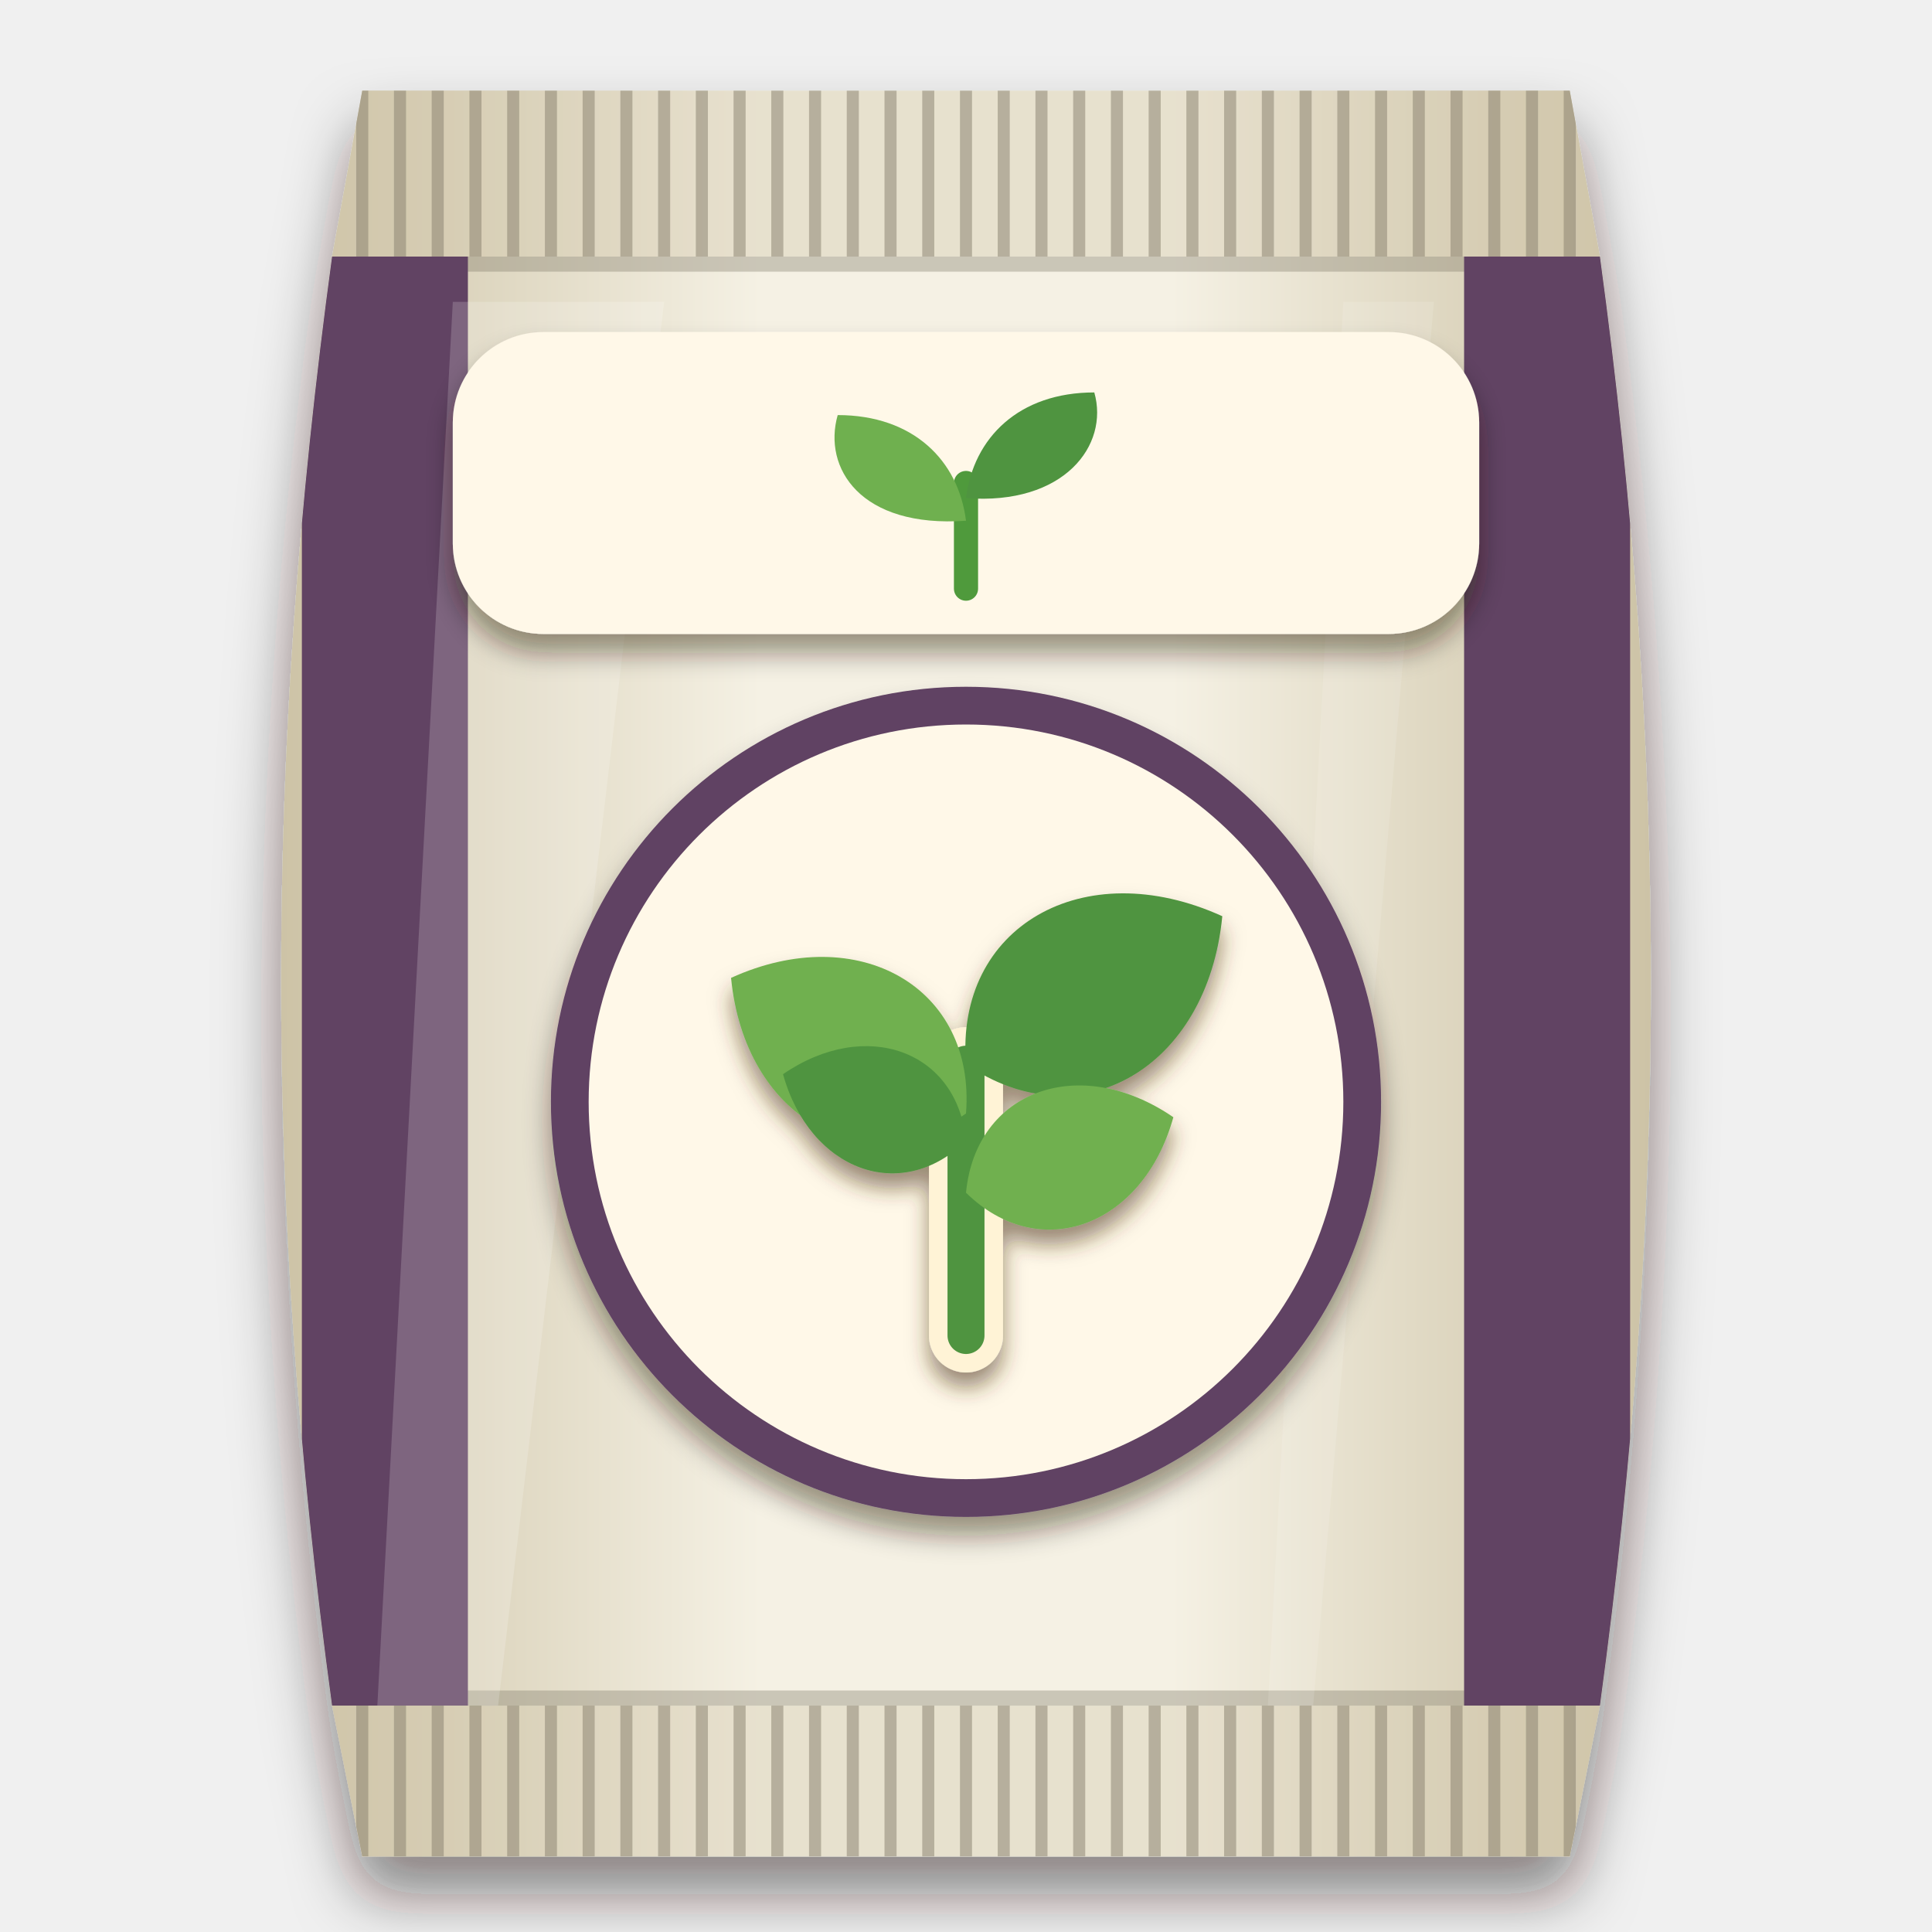
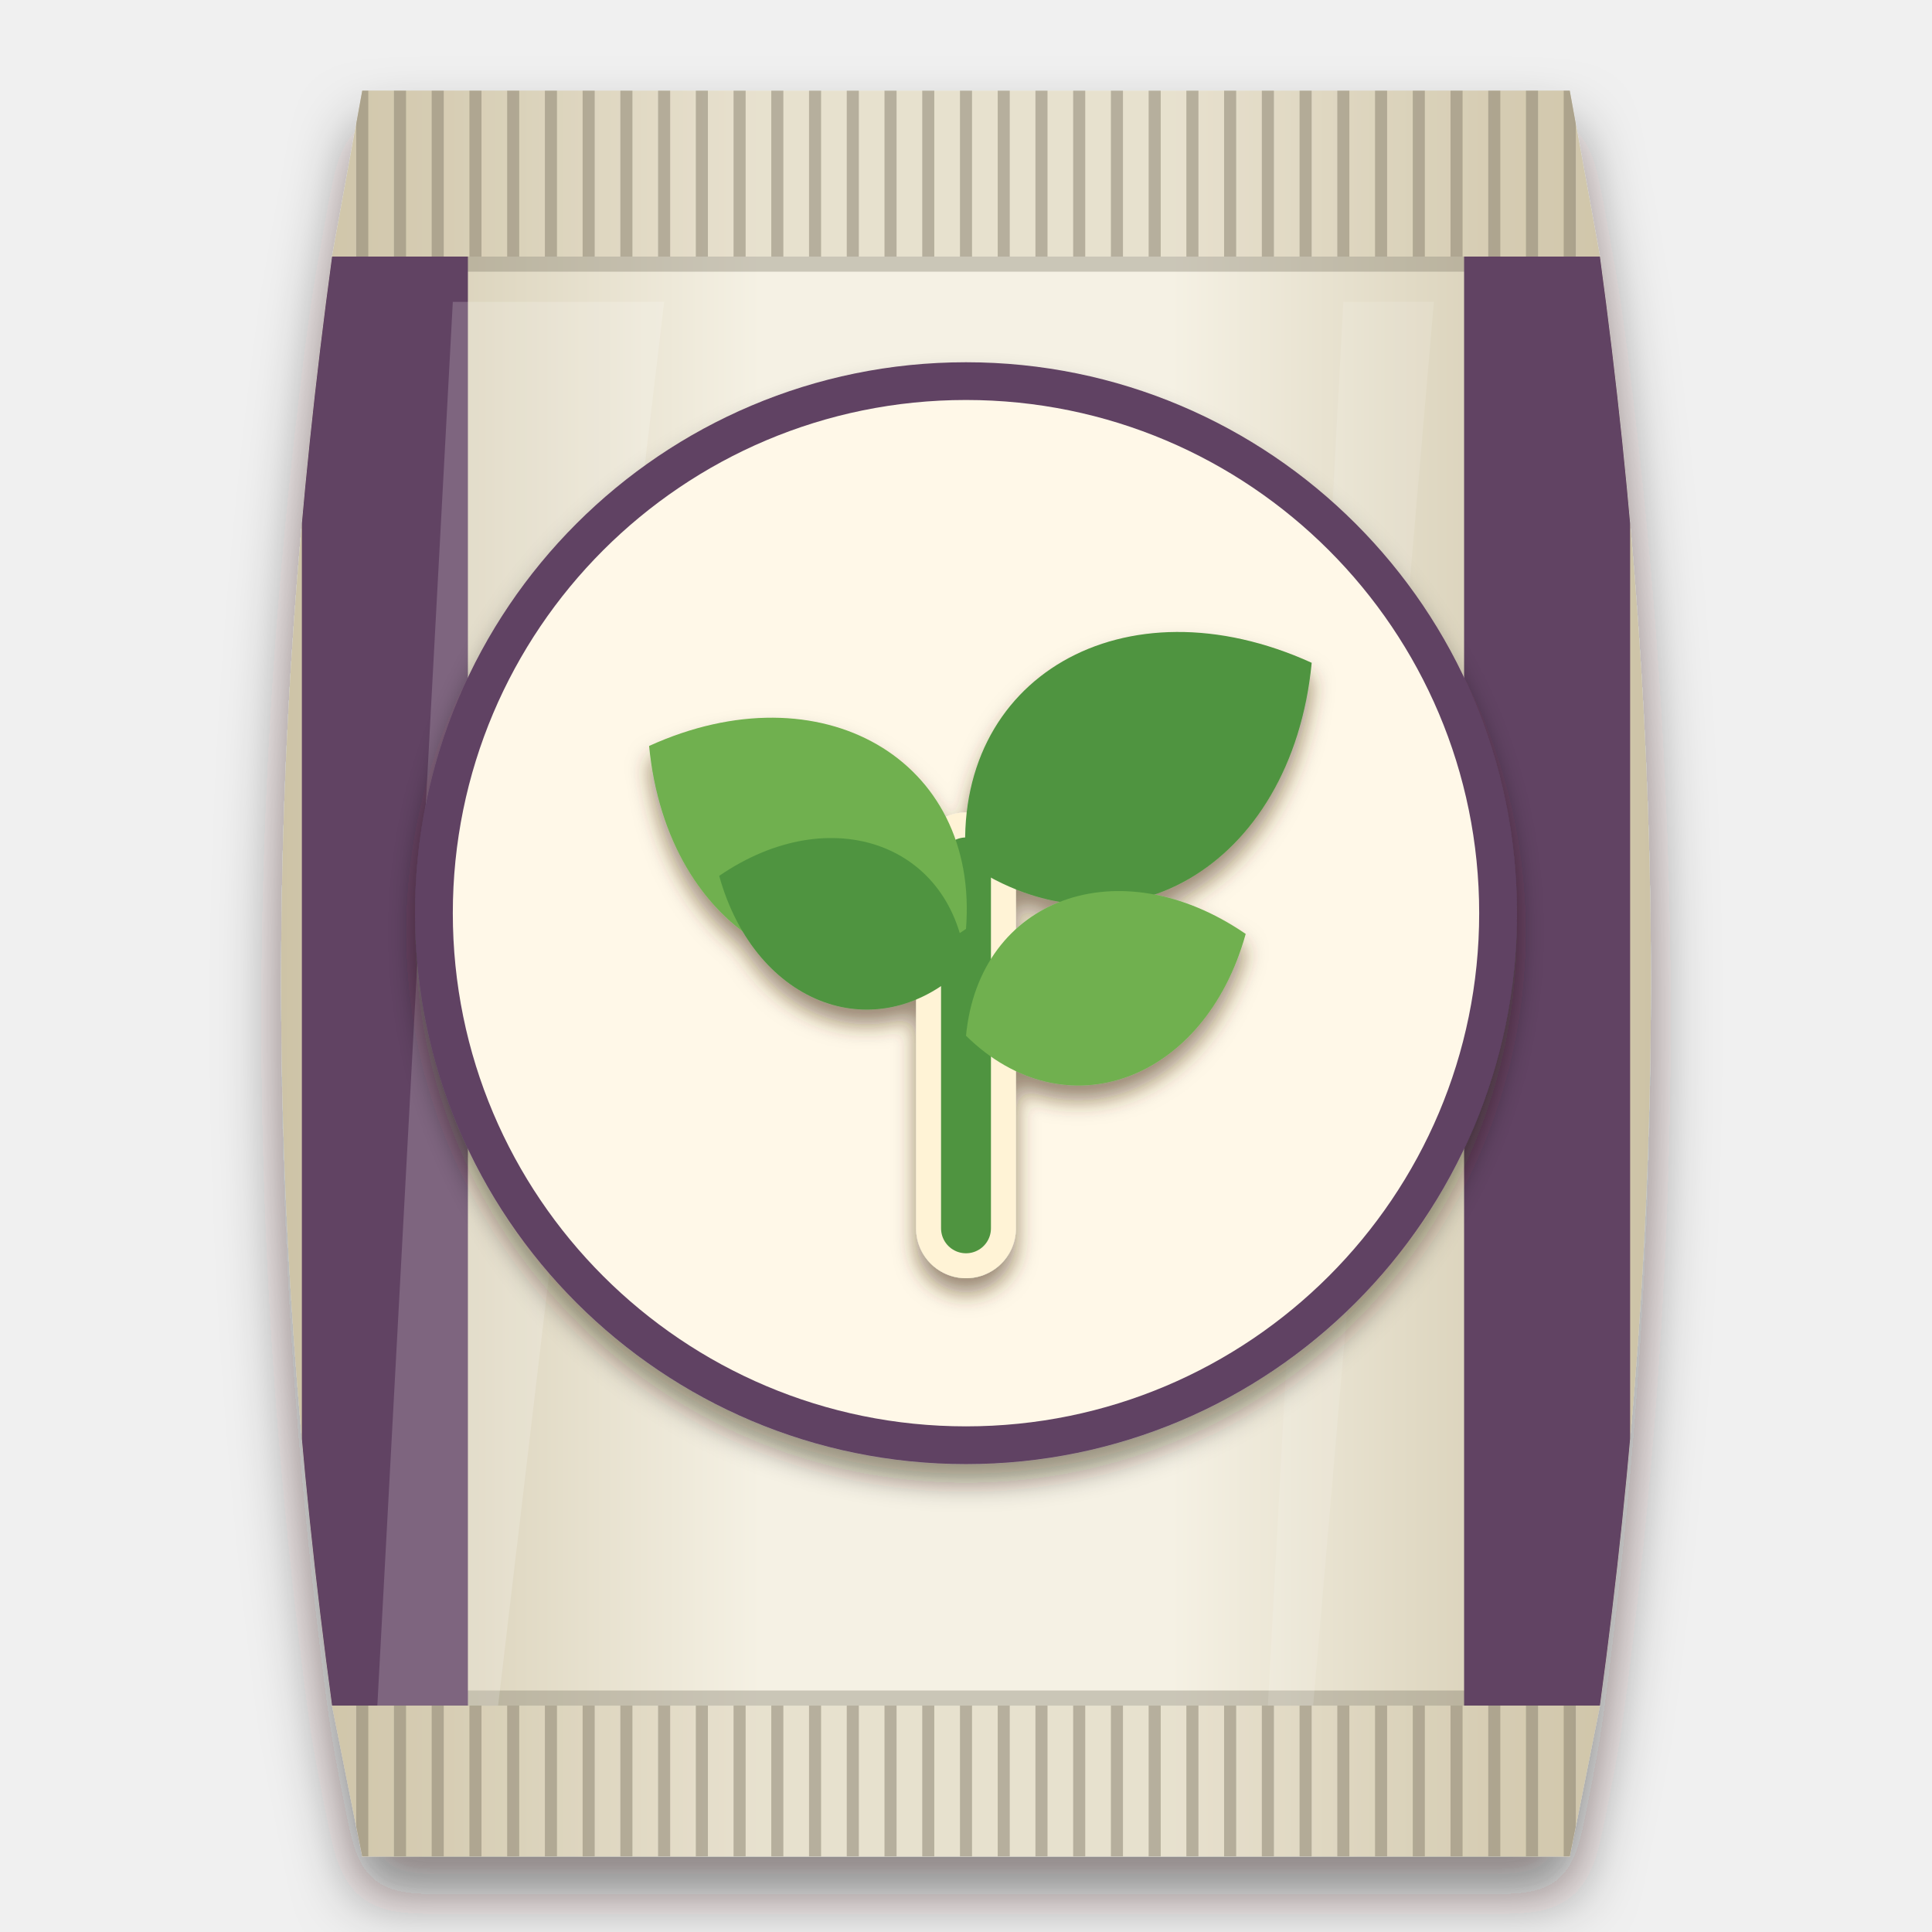
<svg xmlns="http://www.w3.org/2000/svg" viewBox="0 0 256 256" width="256" height="256">
  <defs>
    <clipPath id="bagclip">
      <path d="M48 12 H208 L212 34 C221 100 221 160 212 226 L208 246 H48 L44 226 C35 160 35 100 44 34 Z" />
    </clipPath>
    <linearGradient id="bagfill" x1="0" y1="0" x2="1" y2="0">
      <stop offset="0" stop-color="#cdc3a6" />
      <stop offset="0.35" stop-color="#f5f1e4" />
      <stop offset="0.65" stop-color="#f5f1e4" />
      <stop offset="1" stop-color="#cdc3a6" />
    </linearGradient>
    <filter id="soft" x="-20%" y="-10%" width="140%" height="125%">
      <feDropShadow dx="0" dy="5" stdDeviation="4" flood-color="#1a0f08" flood-opacity="0.5" />
    </filter>
    <filter id="lab" x="-20%" y="-20%" width="140%" height="150%">
      <feDropShadow dx="0" dy="2.5" stdDeviation="1.8" flood-color="#2a1a0c" flood-opacity="0.45" />
    </filter>
    <filter id="ms" x="-20%" y="-20%" width="140%" height="150%">
      <feDropShadow dx="0" dy="2" stdDeviation="1.4" flood-color="#4a2e10" flood-opacity="0.55" />
    </filter>
  </defs>
  <g filter="url(#soft)">
    <path d="M48 12 H208 L212 34 C221 100 221 160 212 226 L208 246 H48 L44 226 C35 160 35 100 44 34 Z" fill="url(#bagfill)" />
  </g>
  <g clip-path="url(#bagclip)">
    <rect x="40" y="12" width="176" height="22" fill="#cdc3a6" opacity="0.35" />
    <path d="M48 12 V34" stroke="#857e6b" stroke-width="1.6" opacity="0.5" />
    <path d="M53 12 V34" stroke="#857e6b" stroke-width="1.6" opacity="0.5" />
    <path d="M58 12 V34" stroke="#857e6b" stroke-width="1.6" opacity="0.5" />
    <path d="M63 12 V34" stroke="#857e6b" stroke-width="1.6" opacity="0.5" />
    <path d="M68 12 V34" stroke="#857e6b" stroke-width="1.6" opacity="0.5" />
    <path d="M73 12 V34" stroke="#857e6b" stroke-width="1.6" opacity="0.5" />
    <path d="M78 12 V34" stroke="#857e6b" stroke-width="1.6" opacity="0.5" />
    <path d="M83 12 V34" stroke="#857e6b" stroke-width="1.6" opacity="0.5" />
    <path d="M88 12 V34" stroke="#857e6b" stroke-width="1.6" opacity="0.5" />
    <path d="M93 12 V34" stroke="#857e6b" stroke-width="1.6" opacity="0.5" />
    <path d="M98 12 V34" stroke="#857e6b" stroke-width="1.6" opacity="0.5" />
    <path d="M103 12 V34" stroke="#857e6b" stroke-width="1.6" opacity="0.5" />
    <path d="M108 12 V34" stroke="#857e6b" stroke-width="1.6" opacity="0.5" />
    <path d="M113 12 V34" stroke="#857e6b" stroke-width="1.6" opacity="0.5" />
    <path d="M118 12 V34" stroke="#857e6b" stroke-width="1.6" opacity="0.5" />
    <path d="M123 12 V34" stroke="#857e6b" stroke-width="1.6" opacity="0.5" />
    <path d="M128 12 V34" stroke="#857e6b" stroke-width="1.6" opacity="0.5" />
    <path d="M133 12 V34" stroke="#857e6b" stroke-width="1.6" opacity="0.5" />
    <path d="M138 12 V34" stroke="#857e6b" stroke-width="1.6" opacity="0.5" />
    <path d="M143 12 V34" stroke="#857e6b" stroke-width="1.6" opacity="0.5" />
    <path d="M148 12 V34" stroke="#857e6b" stroke-width="1.6" opacity="0.5" />
    <path d="M153 12 V34" stroke="#857e6b" stroke-width="1.6" opacity="0.5" />
    <path d="M158 12 V34" stroke="#857e6b" stroke-width="1.6" opacity="0.5" />
    <path d="M163 12 V34" stroke="#857e6b" stroke-width="1.6" opacity="0.5" />
    <path d="M168 12 V34" stroke="#857e6b" stroke-width="1.6" opacity="0.5" />
    <path d="M173 12 V34" stroke="#857e6b" stroke-width="1.6" opacity="0.5" />
    <path d="M178 12 V34" stroke="#857e6b" stroke-width="1.6" opacity="0.5" />
    <path d="M183 12 V34" stroke="#857e6b" stroke-width="1.6" opacity="0.5" />
    <path d="M188 12 V34" stroke="#857e6b" stroke-width="1.6" opacity="0.5" />
    <path d="M193 12 V34" stroke="#857e6b" stroke-width="1.6" opacity="0.5" />
    <path d="M198 12 V34" stroke="#857e6b" stroke-width="1.6" opacity="0.5" />
    <path d="M203 12 V34" stroke="#857e6b" stroke-width="1.6" opacity="0.5" />
    <path d="M208 12 V34" stroke="#857e6b" stroke-width="1.6" opacity="0.5" />
    <rect x="40" y="226" width="176" height="20" fill="#cdc3a6" opacity="0.35" />
    <path d="M48 226 V246" stroke="#857e6b" stroke-width="1.6" opacity="0.5" />
    <path d="M53 226 V246" stroke="#857e6b" stroke-width="1.6" opacity="0.5" />
    <path d="M58 226 V246" stroke="#857e6b" stroke-width="1.6" opacity="0.5" />
    <path d="M63 226 V246" stroke="#857e6b" stroke-width="1.6" opacity="0.5" />
    <path d="M68 226 V246" stroke="#857e6b" stroke-width="1.6" opacity="0.5" />
    <path d="M73 226 V246" stroke="#857e6b" stroke-width="1.6" opacity="0.5" />
    <path d="M78 226 V246" stroke="#857e6b" stroke-width="1.6" opacity="0.5" />
    <path d="M83 226 V246" stroke="#857e6b" stroke-width="1.6" opacity="0.5" />
    <path d="M88 226 V246" stroke="#857e6b" stroke-width="1.6" opacity="0.5" />
    <path d="M93 226 V246" stroke="#857e6b" stroke-width="1.6" opacity="0.5" />
    <path d="M98 226 V246" stroke="#857e6b" stroke-width="1.6" opacity="0.5" />
    <path d="M103 226 V246" stroke="#857e6b" stroke-width="1.6" opacity="0.5" />
    <path d="M108 226 V246" stroke="#857e6b" stroke-width="1.6" opacity="0.5" />
    <path d="M113 226 V246" stroke="#857e6b" stroke-width="1.6" opacity="0.5" />
    <path d="M118 226 V246" stroke="#857e6b" stroke-width="1.6" opacity="0.5" />
    <path d="M123 226 V246" stroke="#857e6b" stroke-width="1.6" opacity="0.5" />
    <path d="M128 226 V246" stroke="#857e6b" stroke-width="1.6" opacity="0.5" />
    <path d="M133 226 V246" stroke="#857e6b" stroke-width="1.6" opacity="0.5" />
    <path d="M138 226 V246" stroke="#857e6b" stroke-width="1.6" opacity="0.5" />
    <path d="M143 226 V246" stroke="#857e6b" stroke-width="1.6" opacity="0.5" />
    <path d="M148 226 V246" stroke="#857e6b" stroke-width="1.6" opacity="0.5" />
    <path d="M153 226 V246" stroke="#857e6b" stroke-width="1.6" opacity="0.5" />
    <path d="M158 226 V246" stroke="#857e6b" stroke-width="1.6" opacity="0.5" />
    <path d="M163 226 V246" stroke="#857e6b" stroke-width="1.6" opacity="0.5" />
    <path d="M168 226 V246" stroke="#857e6b" stroke-width="1.6" opacity="0.5" />
    <path d="M173 226 V246" stroke="#857e6b" stroke-width="1.6" opacity="0.5" />
    <path d="M178 226 V246" stroke="#857e6b" stroke-width="1.6" opacity="0.5" />
    <path d="M183 226 V246" stroke="#857e6b" stroke-width="1.6" opacity="0.5" />
    <path d="M188 226 V246" stroke="#857e6b" stroke-width="1.6" opacity="0.5" />
    <path d="M193 226 V246" stroke="#857e6b" stroke-width="1.6" opacity="0.5" />
    <path d="M198 226 V246" stroke="#857e6b" stroke-width="1.6" opacity="0.5" />
    <path d="M203 226 V246" stroke="#857e6b" stroke-width="1.6" opacity="0.5" />
    <path d="M208 226 V246" stroke="#857e6b" stroke-width="1.6" opacity="0.5" />
    <path d="M44 35 H212" stroke="#7b7563" stroke-width="2" opacity="0.35" />
    <path d="M44 225 H212" stroke="#7b7563" stroke-width="2" opacity="0.35" />
    <rect x="40" y="34" width="22" height="192" fill="#614363" />
    <rect x="194" y="34" width="22" height="192" fill="#614363" />
    <path d="M60 40 L88 40 L66 226 L50 226 Z" fill="#ffffff" opacity="0.18" />
    <path d="M178 40 L190 40 L174 226 L168 226 Z" fill="#ffffff" opacity="0.12" />
  </g>
  <g filter="url(#lab)">
-     <rect x="60" y="44" width="136" height="40" rx="12" fill="#fff8e8" />
-   </g>
-   <g transform="translate(128 66)">
-     <path d="M0 12 V-2" stroke="#4f9a3c" stroke-width="3.2" stroke-linecap="round" fill="none" />
-     <path d="M0 3 C-14 4 -19 -4 -17 -11 C-7 -11 -1 -5 0 3 Z" fill="#6fb04f" />
-     <path d="M0 0 C13 1 19 -7 17 -14 C7 -14 1 -8 0 0 Z" fill="#4f9440" />
-   </g>
-   <g filter="url(#lab)">
    <g fill="#614363">
-       <circle cx="128" cy="146" r="55" />
+       <circle cx="128" cy="121" r="73" />
    </g>
  </g>
  <g fill="#fff8e8">
-     <circle cx="128" cy="146" r="50" />
+     <circle cx="128" cy="121" r="68" />
  </g>
  <g filter="url(#ms)">
-     <g transform="translate(85 106.44) scale(0.86)">
+     <g transform="translate(70 67.64) scale(1.16)">
      <path d="M50 82 L50 40.2" fill="none" stroke="#fff3d6" stroke-width="11.4" stroke-linecap="round" />
      <path d="M50 82 L50 40.2" fill="none" stroke="#4f9440" stroke-width="5.7" stroke-linecap="round" />
      <path d="M0 0 C8.36 -17.556, 29.26 -17.556, 41.8 0 C29.26 17.556, 8.36 17.556, 0 0 Z" transform="translate(50 47.8) rotate(-150)" fill="#6fb04f" />
      <path d="M0 0 C9.12 -19.152, 31.92 -19.152, 45.6 0 C31.92 19.152, 9.12 19.152, 0 0 Z" transform="translate(50 40.2) rotate(-30)" fill="#4f9440" />
      <path d="M0 0 C6.8 -14.28, 23.8 -14.28, 34 0 C23.8 14.28, 6.8 14.28, 0 0 Z" transform="translate(50 60) rotate(-20)" fill="#6fb04f" />
      <path d="M0 0 C6 -12.6, 21 -12.6, 30 0 C21 12.6, 6 12.6, 0 0 Z" transform="translate(50 52) rotate(-160)" fill="#4f9440" />
    </g>
  </g>
</svg>
